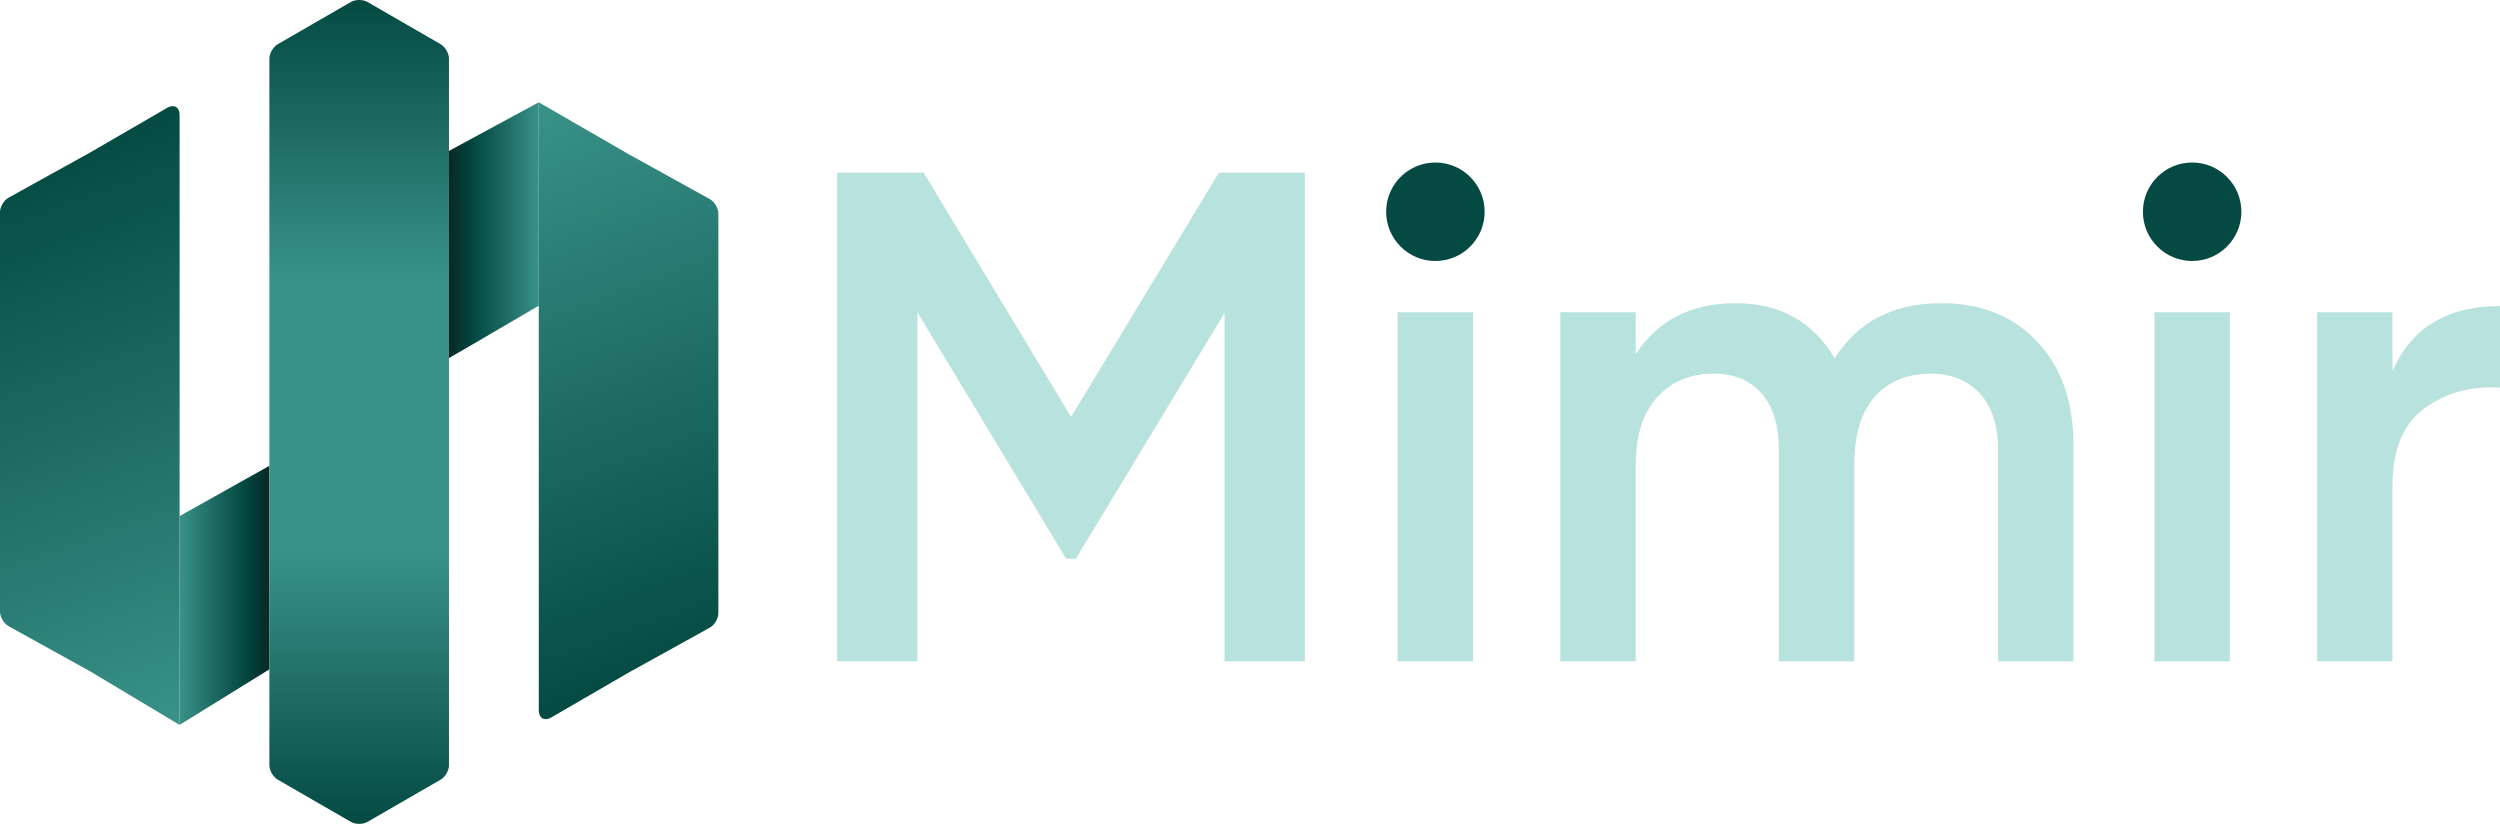
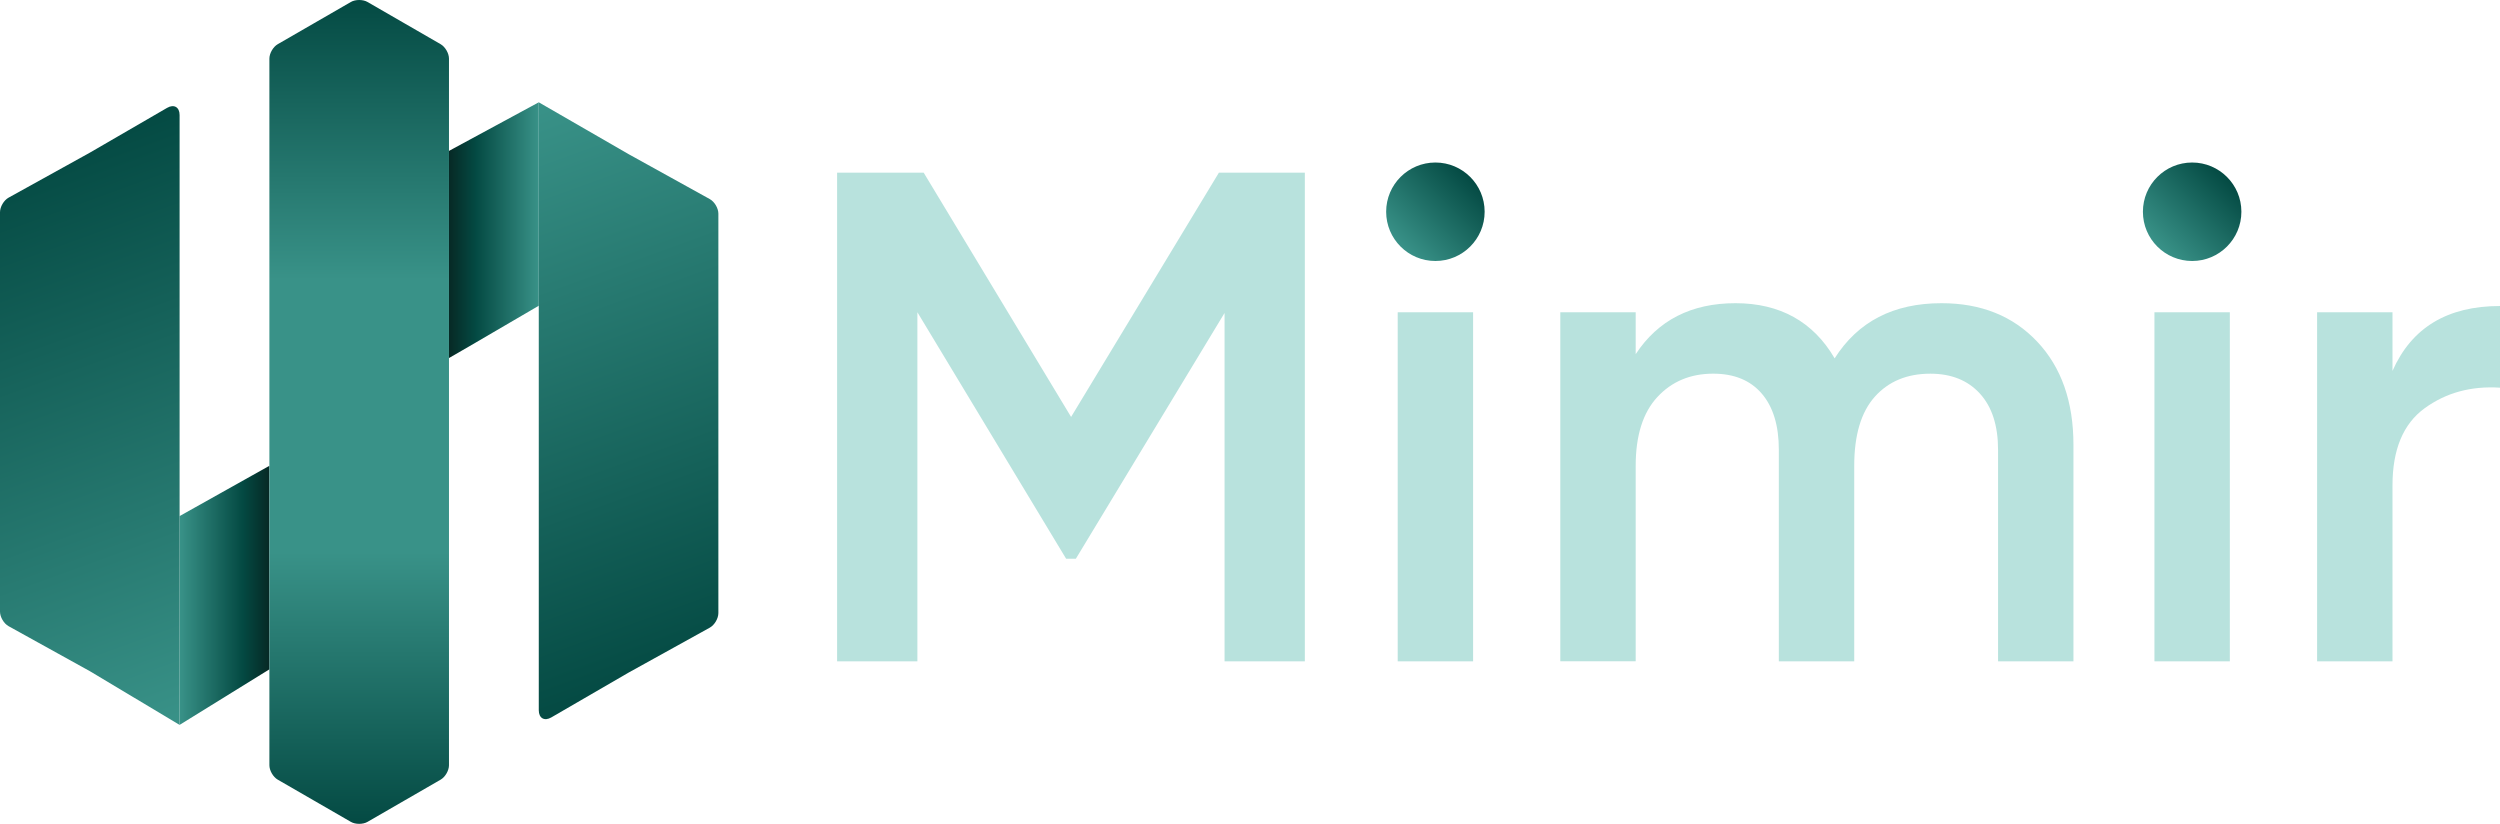
<svg xmlns="http://www.w3.org/2000/svg" xmlns:xlink="http://www.w3.org/1999/xlink" id="Layer_2" viewBox="0 0 1503.4 495.43">
  <defs>
-     <style>.cls-1{fill:url(#linear-gradient-2);}.cls-2{fill:#044a43;}.cls-3{fill:url(#linear-gradient-5);}.cls-4{fill:#b8e2dd;}.cls-5{fill:url(#linear-gradient-3);}.cls-6{fill:url(#linear-gradient);}.cls-7{fill:url(#linear-gradient-4);}</style>
+     <style>.cls-1{fill:url(#linear-gradient-2);}.cls-2{fill:url(#linear-gradient-6);}.cls-3{fill:url(#linear-gradient-5);}.cls-4{fill:#b8e2dd;}.cls-5{fill:url(#linear-gradient-7);}.cls-6{fill:url(#linear-gradient-3);}.cls-7{fill:url(#linear-gradient);}.cls-8{fill:url(#linear-gradient-4);}</style>
    <linearGradient id="linear-gradient" x1="270" y1="138.42" x2="324" y2="138.42" gradientUnits="userSpaceOnUse">
      <stop offset="0" stop-color="#062925" />
      <stop offset=".3" stop-color="#044a43" />
      <stop offset="1" stop-color="#399288" />
    </linearGradient>
    <linearGradient id="linear-gradient-2" x1="162" y1="358.02" x2="108" y2="358.02" xlink:href="#linear-gradient" />
    <linearGradient id="linear-gradient-3" x1="130.2" y1="427.85" x2="10.02" y2="97.65" gradientUnits="userSpaceOnUse">
      <stop offset="0" stop-color="#399288" />
      <stop offset="1" stop-color="#044a43" />
    </linearGradient>
    <linearGradient id="linear-gradient-4" x1="302.17" y1="69.47" x2="421.98" y2="398.65" xlink:href="#linear-gradient-3" />
    <linearGradient id="linear-gradient-5" x1="216" y1="495.43" x2="216" y2="0" gradientUnits="userSpaceOnUse">
      <stop offset="0" stop-color="#044a43" />
      <stop offset=".33" stop-color="#399288" />
      <stop offset=".66" stop-color="#399288" />
      <stop offset="1" stop-color="#044a43" />
    </linearGradient>
+     <linearGradient id="linear-gradient-6" x1="1297.33" y1="148.28" x2="1339.2" y2="106.4" xlink:href="#linear-gradient-3" />
+     <linearGradient id="linear-gradient-7" x1="842.25" y1="148.28" x2="884.12" y2="106.4" xlink:href="#linear-gradient-3" />
  </defs>
  <g id="Layer_1-2">
    <g>
-       <polyline id="Right" class="cls-6" points="282.23 208.25 270 215.31 270 90.75 324 61.52 324 183.85" />
+       <polyline id="Right" class="cls-7" points="282.23 208.25 270 215.31 270 90.75 324 61.52 324 183.85" />
      <polyline id="Right-2" class="cls-1" points="108 435.92 108 310.35 162 280.11 162 402.51 162 402.51" />
-       <path class="cls-5" d="M108,69.19V435.92l-54-32.32-48.84-27.04c-2.84-1.57-5.16-5.51-5.16-8.75V127.61c0-3.24,2.32-7.18,5.16-8.75l48.84-27.04,46.49-26.96c4.13-2.39,7.51-.45,7.51,4.33Z" />
-       <path class="cls-7" d="M324,427.1V61.52l54,31.17,48.84,27.04c2.84,1.57,5.16,5.51,5.16,8.75v240.21c0,3.24-2.32,7.18-5.16,8.75l-48.84,27.04-46.49,26.96c-4.13,2.39-7.51,.45-7.51-4.33Z" />
+       <path class="cls-6" d="M108,69.19V435.92l-54-32.32-48.84-27.04c-2.84-1.57-5.16-5.51-5.16-8.75V127.61c0-3.24,2.32-7.18,5.16-8.75l48.84-27.04,46.49-26.96c4.13-2.39,7.51-.45,7.51,4.33Z" />
+       <path class="cls-8" d="M324,427.1V61.52l54,31.17,48.84,27.04c2.84,1.57,5.16,5.51,5.16,8.75v240.21c0,3.24-2.32,7.18-5.16,8.75l-48.84,27.04-46.49,26.96c-4.13,2.39-7.51,.45-7.51-4.33Z" />
      <path class="cls-3" d="M265,26.59c2.75,1.59,5,5.48,5,8.66V460.18c0,3.18-2.25,7.07-5,8.66l-22,12.7-22,12.7c-2.75,1.59-7.25,1.59-10,0l-22-12.7-22-12.7c-2.75-1.59-5-5.48-5-8.66V35.25c0-3.18,2.25-7.07,5-8.66l22-12.7L211,1.19c2.75-1.59,7.25-1.59,10,0l22,12.7,22,12.7Z" />
    </g>
    <g>
      <path class="cls-4" d="M784.68,103.83V397.7h-48.28V188.21l-89.42,147.78h-5.86s-89.44-148.22-89.44-148.22v209.94h-48.28V103.83h52.06l88.65,146.9,88.89-146.9h51.68Z" />
      <path class="cls-4" d="M1167.55,182.33c23.79,0,42.96,7.7,57.51,23.09,14.55,15.4,21.83,36.1,21.83,62.13v130.14h-45.34v-127.21c0-14.55-3.64-25.82-10.92-33.8-7.28-7.98-17.21-11.96-29.81-11.96-14,0-25.12,4.62-33.38,13.85-8.26,9.24-12.38,23.09-12.38,41.56v117.55h-45.34v-127.21c0-14.55-3.43-25.82-10.29-33.8-6.86-7.98-16.58-11.96-29.18-11.96-13.72,0-24.91,4.69-33.59,14.06-8.68,9.38-13.02,23.16-13.02,41.35v117.55h-45.34V187.79h45.34v25.19c13.43-20.43,33.44-30.65,60.03-30.65s46.74,11.06,59.61,33.17c13.99-22.11,35.4-33.17,64.23-33.17Z" />
      <path class="cls-4" d="M1438.75,223.06c11.47-26.03,33.02-39.04,64.65-39.04v49.12c-17.36-1.12-32.47,3.01-45.34,12.38-12.88,9.38-19.31,24.84-19.31,46.39v105.79h-45.34V187.79h45.34v35.26Z" />
      <circle class="cls-2" cx="1318.27" cy="127.34" r="29.61" />
-       <circle class="cls-2" cx="863.19" cy="127.34" r="29.61" />
+       <circle class="cls-5" cx="863.19" cy="127.34" r="29.61" />
      <rect class="cls-4" x="1295.59" y="187.79" width="45.34" height="209.91" />
      <rect class="cls-4" x="840.52" y="187.79" width="45.34" height="209.91" />
    </g>
  </g>
</svg>
